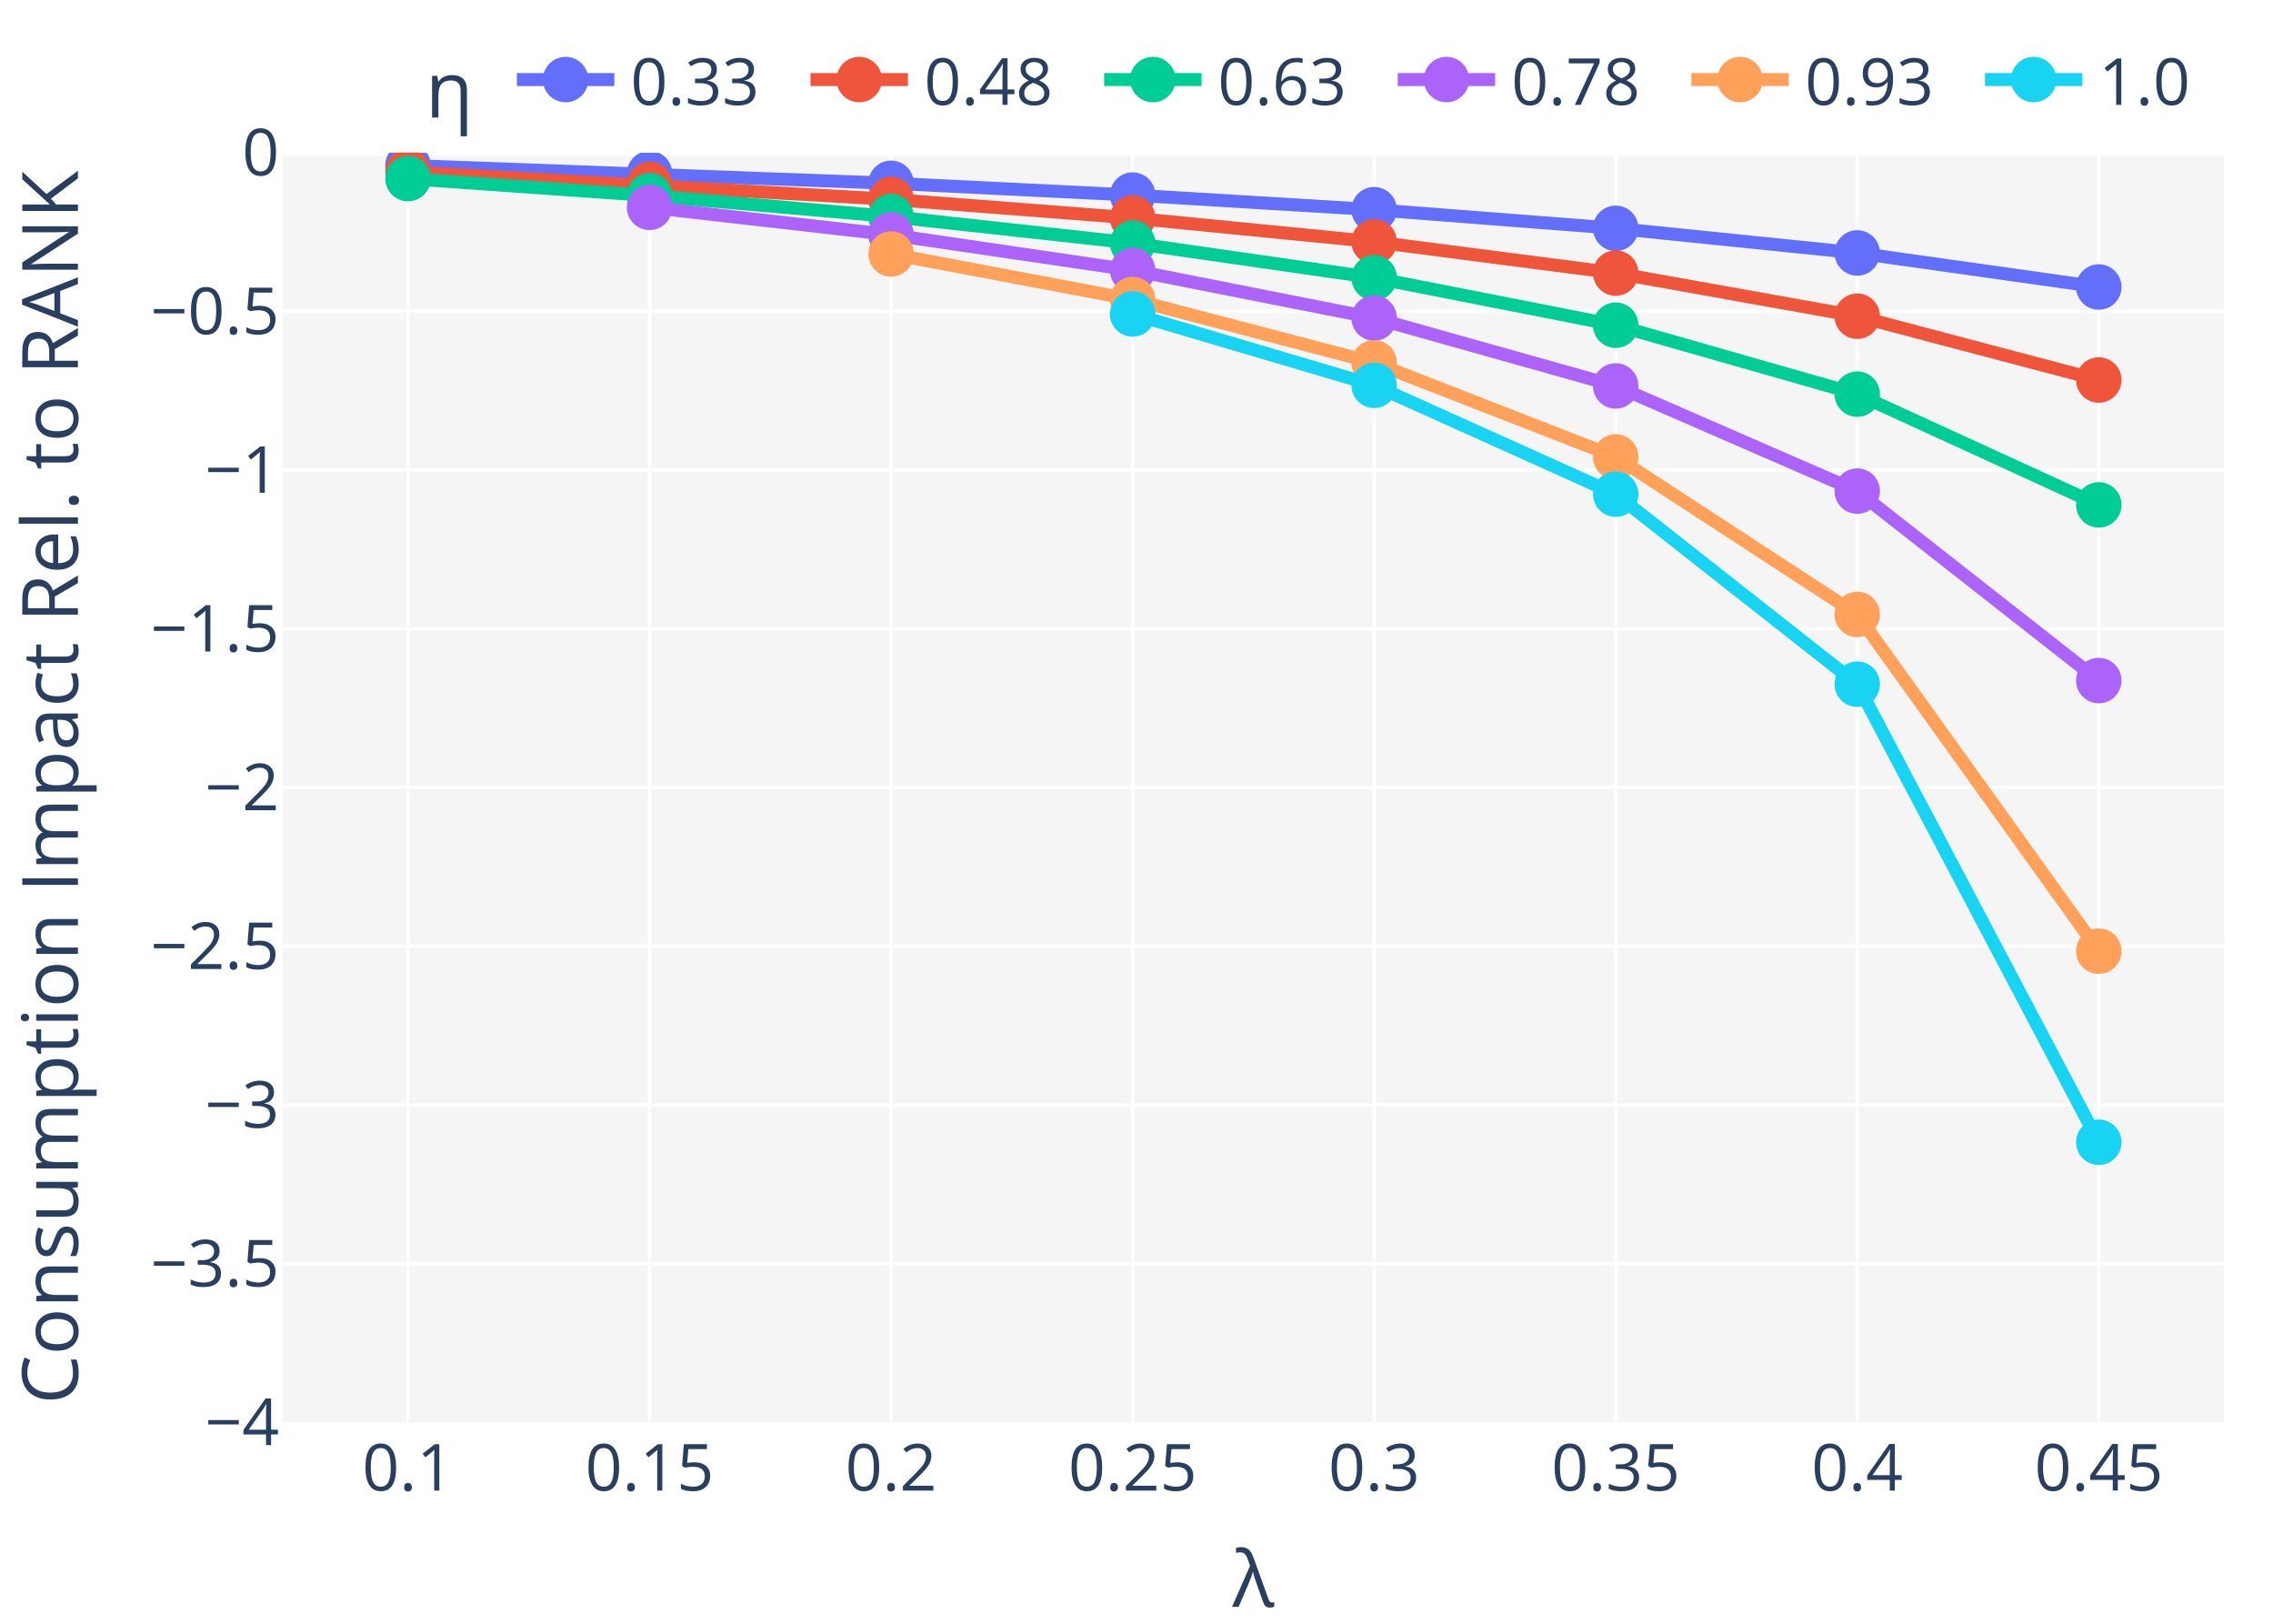
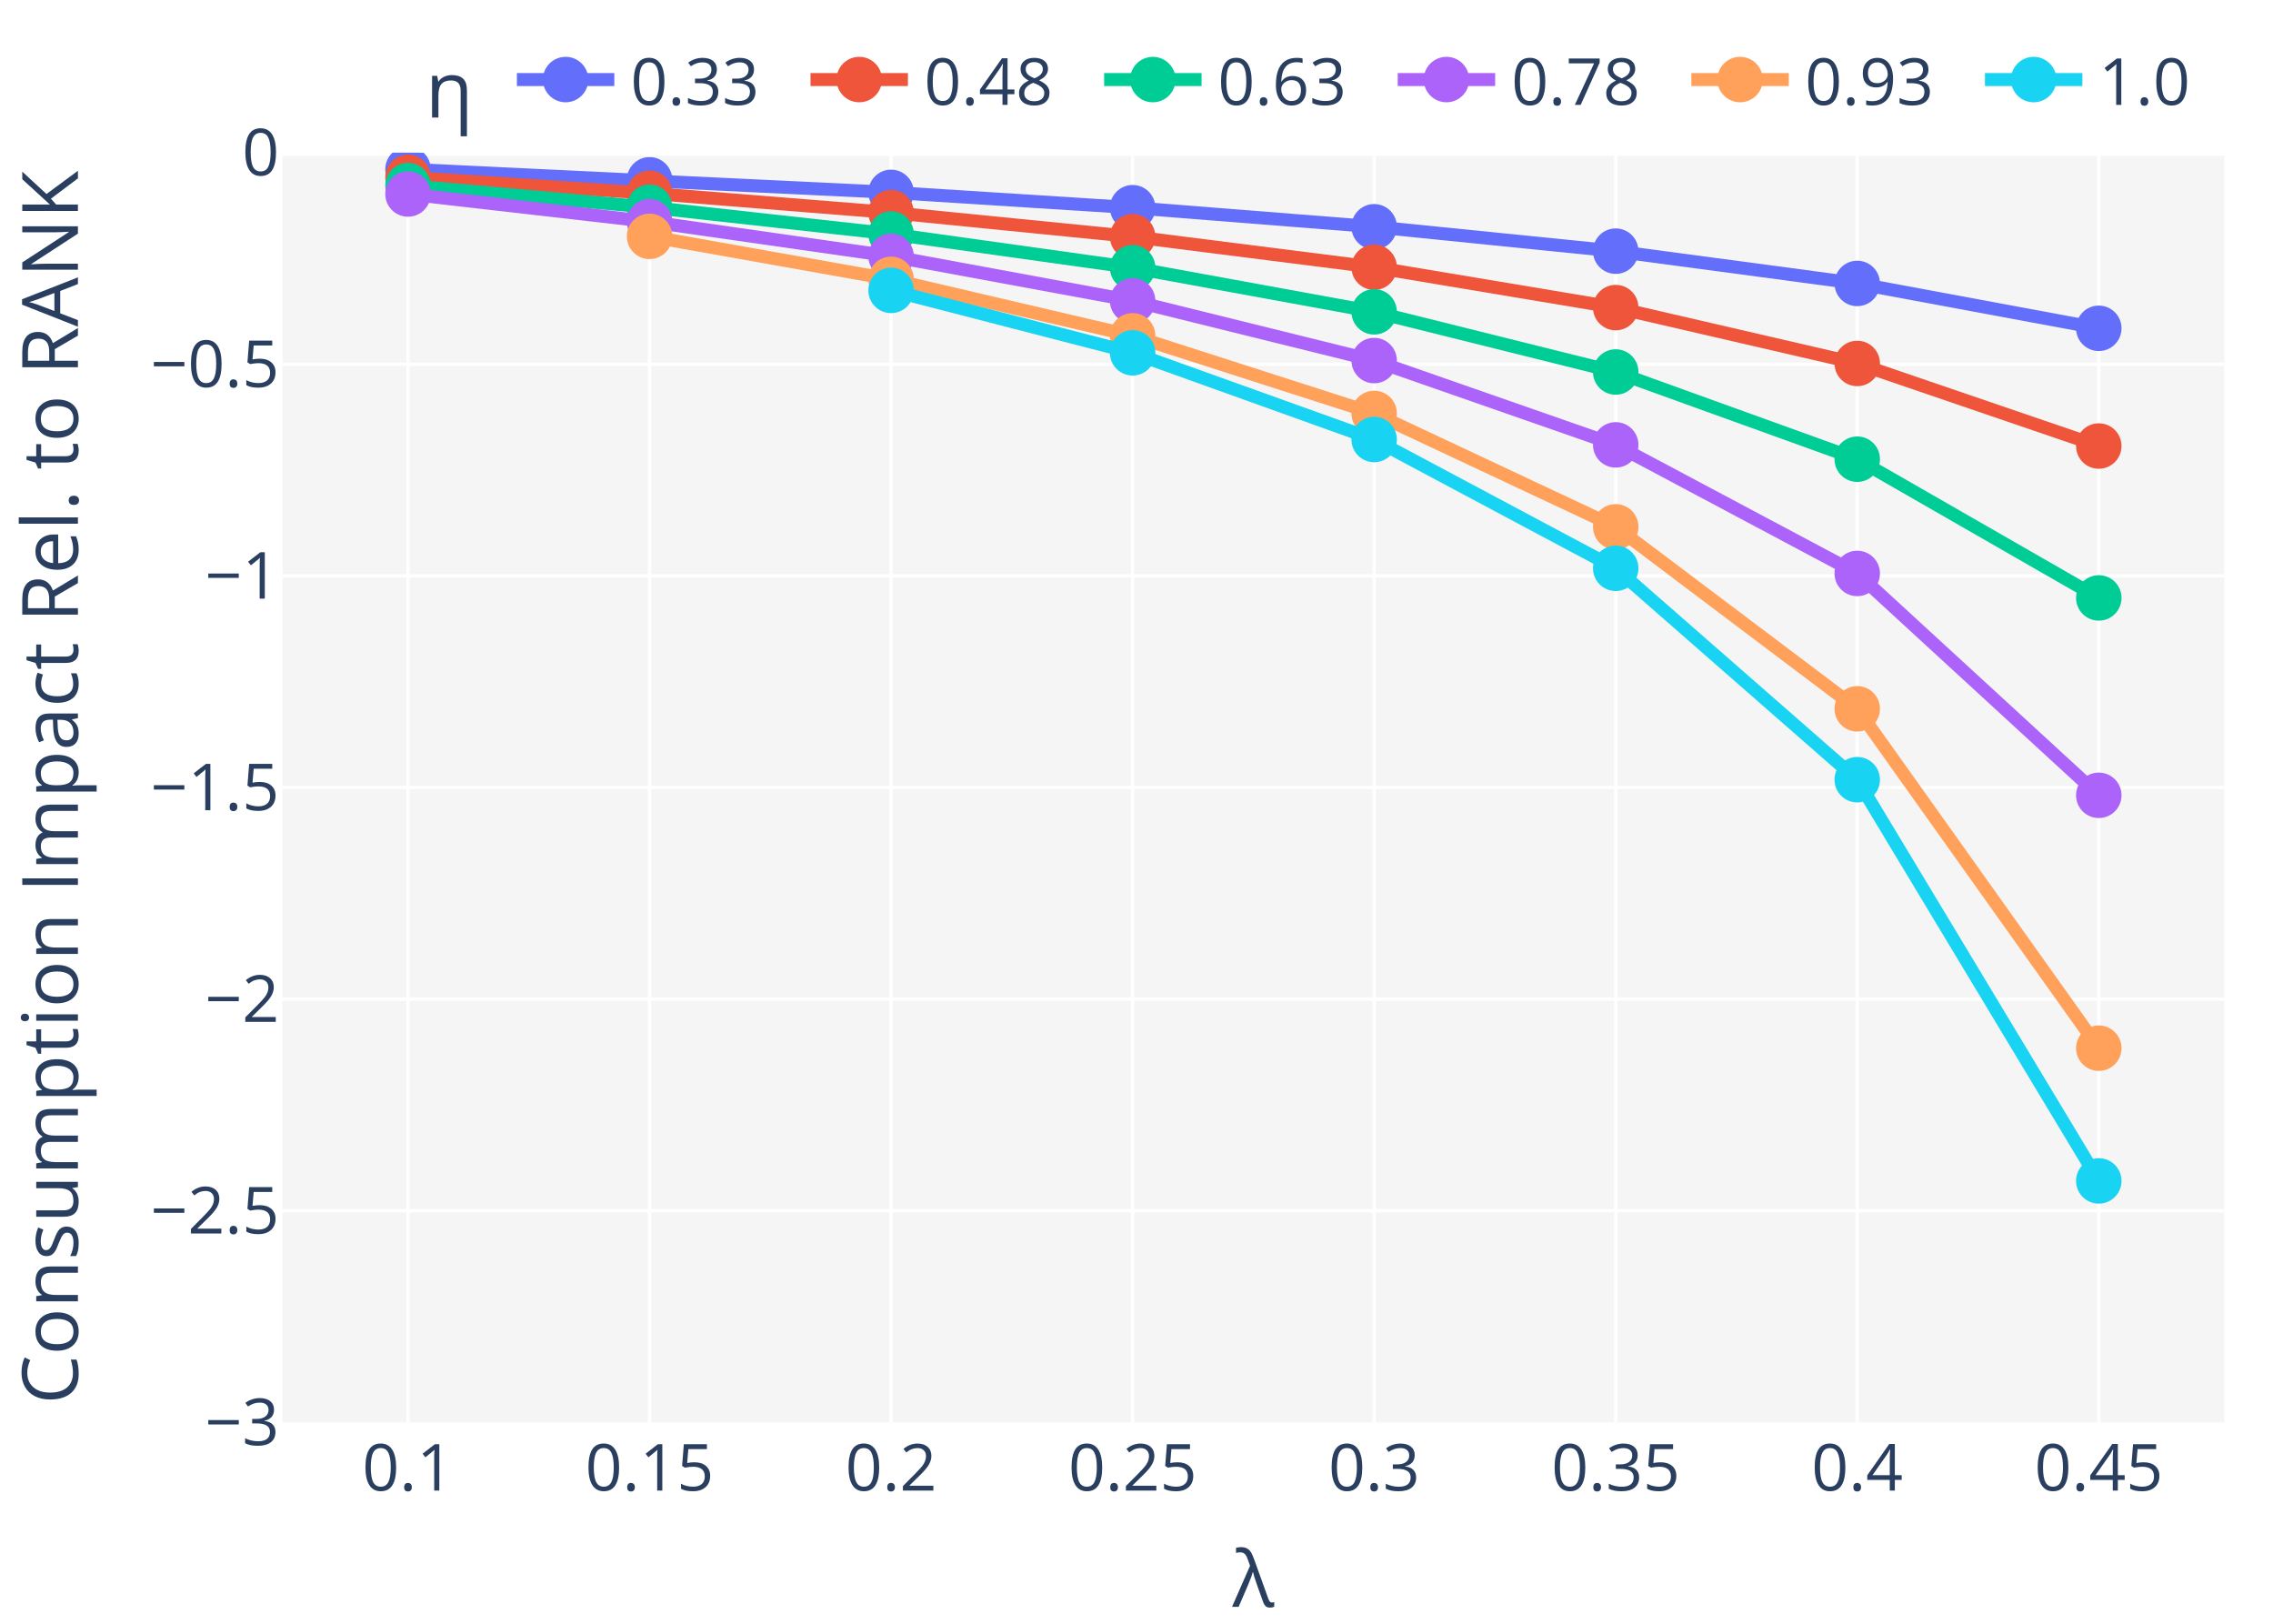
<svg xmlns="http://www.w3.org/2000/svg" class="main-svg" width="700" height="500" style="" viewBox="0 0 700 500">
  <rect x="0" y="0" width="700" height="500" style="fill: rgb(255, 255, 255); fill-opacity: 1;" />
-   <defs id="defs-adca82">
+   <defs id="defs-e9e720">
    <g class="clips">
-       <clipPath id="clipadca82xyplot" class="plotclip">
+       <clipPath id="clipe9e720xyplot" class="plotclip">
        <rect width="598" height="391" />
      </clipPath>
-       <clipPath class="axesclip" id="clipadca82x">
+       <clipPath class="axesclip" id="clipe9e720x">
        <rect x="87" y="0" width="598" height="500" />
      </clipPath>
-       <clipPath class="axesclip" id="clipadca82y">
+       <clipPath class="axesclip" id="clipe9e720y">
        <rect x="0" y="47" width="700" height="391" />
      </clipPath>
-       <clipPath class="axesclip" id="clipadca82xy">
+       <clipPath class="axesclip" id="clipe9e720xy">
        <rect x="87" y="47" width="598" height="391" />
      </clipPath>
    </g>
    <g class="gradients" />
    <g class="patterns" />
  </defs>
  <g class="bglayer">
    <rect class="bg" x="87" y="47" width="598" height="391" style="fill: rgb(245, 245, 245); fill-opacity: 1; stroke-width: 0;" />
  </g>
  <g class="layer-below">
    <g class="imagelayer" />
    <g class="shapelayer" />
  </g>
  <g class="cartesianlayer">
    <g class="subplot xy">
      <g class="layer-subplot">
        <g class="shapelayer" />
        <g class="imagelayer" />
      </g>
      <g class="minor-gridlayer">
        <g class="x" />
        <g class="y" />
      </g>
      <g class="gridlayer">
        <g class="x">
          <path class="xgrid crisp" transform="translate(125.65,0)" d="M0,47v391" style="stroke: rgb(255, 255, 255); stroke-opacity: 1; stroke-width: 1px;" />
          <path class="xgrid crisp" transform="translate(200.04,0)" d="M0,47v391" style="stroke: rgb(255, 255, 255); stroke-opacity: 1; stroke-width: 1px;" />
          <path class="xgrid crisp" transform="translate(274.42,0)" d="M0,47v391" style="stroke: rgb(255, 255, 255); stroke-opacity: 1; stroke-width: 1px;" />
          <path class="xgrid crisp" transform="translate(348.81,0)" d="M0,47v391" style="stroke: rgb(255, 255, 255); stroke-opacity: 1; stroke-width: 1px;" />
          <path class="xgrid crisp" transform="translate(423.19,0)" d="M0,47v391" style="stroke: rgb(255, 255, 255); stroke-opacity: 1; stroke-width: 1px;" />
          <path class="xgrid crisp" transform="translate(497.58,0)" d="M0,47v391" style="stroke: rgb(255, 255, 255); stroke-opacity: 1; stroke-width: 1px;" />
          <path class="xgrid crisp" transform="translate(571.96,0)" d="M0,47v391" style="stroke: rgb(255, 255, 255); stroke-opacity: 1; stroke-width: 1px;" />
          <path class="xgrid crisp" transform="translate(646.35,0)" d="M0,47v391" style="stroke: rgb(255, 255, 255); stroke-opacity: 1; stroke-width: 1px;" />
        </g>
        <g class="y">
-           <path class="ygrid crisp" transform="translate(0,389.13)" d="M87,0h598" style="stroke: rgb(255, 255, 255); stroke-opacity: 1; stroke-width: 1px;" />
-           <path class="ygrid crisp" transform="translate(0,340.25)" d="M87,0h598" style="stroke: rgb(255, 255, 255); stroke-opacity: 1; stroke-width: 1px;" />
-           <path class="ygrid crisp" transform="translate(0,291.38)" d="M87,0h598" style="stroke: rgb(255, 255, 255); stroke-opacity: 1; stroke-width: 1px;" />
+           <path class="ygrid crisp" transform="translate(0,372.83)" d="M87,0h598" style="stroke: rgb(255, 255, 255); stroke-opacity: 1; stroke-width: 1px;" />
+           <path class="ygrid crisp" transform="translate(0,307.67)" d="M87,0h598" style="stroke: rgb(255, 255, 255); stroke-opacity: 1; stroke-width: 1px;" />
          <path class="ygrid crisp" transform="translate(0,242.5)" d="M87,0h598" style="stroke: rgb(255, 255, 255); stroke-opacity: 1; stroke-width: 1px;" />
-           <path class="ygrid crisp" transform="translate(0,193.63)" d="M87,0h598" style="stroke: rgb(255, 255, 255); stroke-opacity: 1; stroke-width: 1px;" />
-           <path class="ygrid crisp" transform="translate(0,144.75)" d="M87,0h598" style="stroke: rgb(255, 255, 255); stroke-opacity: 1; stroke-width: 1px;" />
-           <path class="ygrid crisp" transform="translate(0,95.88)" d="M87,0h598" style="stroke: rgb(255, 255, 255); stroke-opacity: 1; stroke-width: 1px;" />
+           <path class="ygrid crisp" transform="translate(0,177.33)" d="M87,0h598" style="stroke: rgb(255, 255, 255); stroke-opacity: 1; stroke-width: 1px;" />
+           <path class="ygrid crisp" transform="translate(0,112.17)" d="M87,0h598" style="stroke: rgb(255, 255, 255); stroke-opacity: 1; stroke-width: 1px;" />
        </g>
      </g>
      <g class="zerolinelayer">
        <path class="yzl zl crisp" transform="translate(0,47)" d="M87,0h598" style="stroke: rgb(255, 255, 255); stroke-opacity: 1; stroke-width: 2px;" />
      </g>
      <path class="xlines-below" />
      <path class="ylines-below" />
      <g class="overlines-below" />
      <g class="xaxislayer-below" />
      <g class="yaxislayer-below" />
      <g class="overaxes-below" />
-       <g class="plot" transform="translate(87,47)" clip-path="url(#clipadca82xyplot)">
+       <g class="plot" transform="translate(87,47)" clip-path="url(#clipe9e720xyplot)">
        <g class="scatterlayer mlayer">
-           <g class="trace scatter trace3048ac" style="stroke-miterlimit: 2; opacity: 1;">
-             <g class="fills" />
-             <g class="errorbars" />
-             <g class="lines">
-               <path class="js-line" d="M38.65,3.96L187.42,9.44L261.81,13.07L336.19,17.57L410.58,23.31L484.96,30.89L559.35,41.38" style="vector-effect: non-scaling-stroke; fill: none; stroke: rgb(99, 110, 250); stroke-opacity: 1; stroke-width: 4px; opacity: 1;" />
-             </g>
-             <g class="points">
-               <path class="point" transform="translate(38.65,3.96)" d="M7,0A7,7 0 1,1 0,-7A7,7 0 0,1 7,0Z" style="opacity: 1; stroke-width: 0px; fill: rgb(99, 110, 250); fill-opacity: 1;" />
-               <path class="point" transform="translate(113.04,6.46)" d="M7,0A7,7 0 1,1 0,-7A7,7 0 0,1 7,0Z" style="opacity: 1; stroke-width: 0px; fill: rgb(99, 110, 250); fill-opacity: 1;" />
-               <path class="point" transform="translate(187.42,9.44)" d="M7,0A7,7 0 1,1 0,-7A7,7 0 0,1 7,0Z" style="opacity: 1; stroke-width: 0px; fill: rgb(99, 110, 250); fill-opacity: 1;" />
-               <path class="point" transform="translate(261.81,13.07)" d="M7,0A7,7 0 1,1 0,-7A7,7 0 0,1 7,0Z" style="opacity: 1; stroke-width: 0px; fill: rgb(99, 110, 250); fill-opacity: 1;" />
-               <path class="point" transform="translate(336.19,17.57)" d="M7,0A7,7 0 1,1 0,-7A7,7 0 0,1 7,0Z" style="opacity: 1; stroke-width: 0px; fill: rgb(99, 110, 250); fill-opacity: 1;" />
-               <path class="point" transform="translate(410.58,23.31)" d="M7,0A7,7 0 1,1 0,-7A7,7 0 0,1 7,0Z" style="opacity: 1; stroke-width: 0px; fill: rgb(99, 110, 250); fill-opacity: 1;" />
-               <path class="point" transform="translate(484.96,30.89)" d="M7,0A7,7 0 1,1 0,-7A7,7 0 0,1 7,0Z" style="opacity: 1; stroke-width: 0px; fill: rgb(99, 110, 250); fill-opacity: 1;" />
-               <path class="point" transform="translate(559.35,41.38)" d="M7,0A7,7 0 1,1 0,-7A7,7 0 0,1 7,0Z" style="opacity: 1; stroke-width: 0px; fill: rgb(99, 110, 250); fill-opacity: 1;" />
-             </g>
-             <g class="text" />
-           </g>
-           <g class="trace scatter trace968468" style="stroke-miterlimit: 2; opacity: 1;">
-             <g class="fills" />
-             <g class="errorbars" />
-             <g class="lines">
-               <path class="js-line" d="M38.65,5.93L187.42,14.39L261.81,20.14L336.19,27.45L410.58,37.08L484.96,50.38L559.35,70.02" style="vector-effect: non-scaling-stroke; fill: none; stroke: rgb(239, 85, 59); stroke-opacity: 1; stroke-width: 4px; opacity: 1;" />
-             </g>
-             <g class="points">
-               <path class="point" transform="translate(38.65,5.93)" d="M7,0A7,7 0 1,1 0,-7A7,7 0 0,1 7,0Z" style="opacity: 1; stroke-width: 0px; fill: rgb(239, 85, 59); fill-opacity: 1;" />
-               <path class="point" transform="translate(113.04,9.76)" d="M7,0A7,7 0 1,1 0,-7A7,7 0 0,1 7,0Z" style="opacity: 1; stroke-width: 0px; fill: rgb(239, 85, 59); fill-opacity: 1;" />
-               <path class="point" transform="translate(187.42,14.39)" d="M7,0A7,7 0 1,1 0,-7A7,7 0 0,1 7,0Z" style="opacity: 1; stroke-width: 0px; fill: rgb(239, 85, 59); fill-opacity: 1;" />
-               <path class="point" transform="translate(261.81,20.14)" d="M7,0A7,7 0 1,1 0,-7A7,7 0 0,1 7,0Z" style="opacity: 1; stroke-width: 0px; fill: rgb(239, 85, 59); fill-opacity: 1;" />
-               <path class="point" transform="translate(336.19,27.45)" d="M7,0A7,7 0 1,1 0,-7A7,7 0 0,1 7,0Z" style="opacity: 1; stroke-width: 0px; fill: rgb(239, 85, 59); fill-opacity: 1;" />
-               <path class="point" transform="translate(410.58,37.08)" d="M7,0A7,7 0 1,1 0,-7A7,7 0 0,1 7,0Z" style="opacity: 1; stroke-width: 0px; fill: rgb(239, 85, 59); fill-opacity: 1;" />
-               <path class="point" transform="translate(484.96,50.38)" d="M7,0A7,7 0 1,1 0,-7A7,7 0 0,1 7,0Z" style="opacity: 1; stroke-width: 0px; fill: rgb(239, 85, 59); fill-opacity: 1;" />
-               <path class="point" transform="translate(559.35,70.02)" d="M7,0A7,7 0 1,1 0,-7A7,7 0 0,1 7,0Z" style="opacity: 1; stroke-width: 0px; fill: rgb(239, 85, 59); fill-opacity: 1;" />
-             </g>
-             <g class="text" />
-           </g>
-           <g class="trace scatter trace083e2a" style="stroke-miterlimit: 2; opacity: 1;">
-             <g class="fills" />
-             <g class="errorbars" />
-             <g class="lines">
-               <path class="js-line" d="M38.65,7.99L113.04,13.23L187.42,19.69L261.81,27.86L336.19,38.54L410.58,53.14L484.96,74.37L559.35,108.47" style="vector-effect: non-scaling-stroke; fill: none; stroke: rgb(0, 204, 150); stroke-opacity: 1; stroke-width: 4px; opacity: 1;" />
-             </g>
-             <g class="points">
-               <path class="point" transform="translate(38.65,7.99)" d="M7,0A7,7 0 1,1 0,-7A7,7 0 0,1 7,0Z" style="opacity: 1; stroke-width: 0px; fill: rgb(0, 204, 150); fill-opacity: 1;" />
-               <path class="point" transform="translate(113.04,13.23)" d="M7,0A7,7 0 1,1 0,-7A7,7 0 0,1 7,0Z" style="opacity: 1; stroke-width: 0px; fill: rgb(0, 204, 150); fill-opacity: 1;" />
-               <path class="point" transform="translate(187.42,19.69)" d="M7,0A7,7 0 1,1 0,-7A7,7 0 0,1 7,0Z" style="opacity: 1; stroke-width: 0px; fill: rgb(0, 204, 150); fill-opacity: 1;" />
-               <path class="point" transform="translate(261.81,27.86)" d="M7,0A7,7 0 1,1 0,-7A7,7 0 0,1 7,0Z" style="opacity: 1; stroke-width: 0px; fill: rgb(0, 204, 150); fill-opacity: 1;" />
-               <path class="point" transform="translate(336.19,38.54)" d="M7,0A7,7 0 1,1 0,-7A7,7 0 0,1 7,0Z" style="opacity: 1; stroke-width: 0px; fill: rgb(0, 204, 150); fill-opacity: 1;" />
-               <path class="point" transform="translate(410.58,53.14)" d="M7,0A7,7 0 1,1 0,-7A7,7 0 0,1 7,0Z" style="opacity: 1; stroke-width: 0px; fill: rgb(0, 204, 150); fill-opacity: 1;" />
-               <path class="point" transform="translate(484.96,74.37)" d="M7,0A7,7 0 1,1 0,-7A7,7 0 0,1 7,0Z" style="opacity: 1; stroke-width: 0px; fill: rgb(0, 204, 150); fill-opacity: 1;" />
-               <path class="point" transform="translate(559.35,108.47)" d="M7,0A7,7 0 1,1 0,-7A7,7 0 0,1 7,0Z" style="opacity: 1; stroke-width: 0px; fill: rgb(0, 204, 150); fill-opacity: 1;" />
-             </g>
-             <g class="text" />
-           </g>
-           <g class="trace scatter traceb967f5" style="stroke-miterlimit: 2; opacity: 1;">
-             <g class="fills" />
-             <g class="errorbars" />
-             <g class="lines">
-               <path class="js-line" d="M113.04,16.84L187.42,25.3L261.81,36.23L336.19,50.93L410.58,71.84L484.96,104.23L559.35,162.57" style="vector-effect: non-scaling-stroke; fill: none; stroke: rgb(171, 99, 250); stroke-opacity: 1; stroke-width: 4px; opacity: 1;" />
-             </g>
-             <g class="points">
-               <path class="point" transform="translate(113.04,16.84)" d="M7,0A7,7 0 1,1 0,-7A7,7 0 0,1 7,0Z" style="opacity: 1; stroke-width: 0px; fill: rgb(171, 99, 250); fill-opacity: 1;" />
-               <path class="point" transform="translate(187.42,25.3)" d="M7,0A7,7 0 1,1 0,-7A7,7 0 0,1 7,0Z" style="opacity: 1; stroke-width: 0px; fill: rgb(171, 99, 250); fill-opacity: 1;" />
-               <path class="point" transform="translate(261.81,36.23)" d="M7,0A7,7 0 1,1 0,-7A7,7 0 0,1 7,0Z" style="opacity: 1; stroke-width: 0px; fill: rgb(171, 99, 250); fill-opacity: 1;" />
-               <path class="point" transform="translate(336.19,50.93)" d="M7,0A7,7 0 1,1 0,-7A7,7 0 0,1 7,0Z" style="opacity: 1; stroke-width: 0px; fill: rgb(171, 99, 250); fill-opacity: 1;" />
-               <path class="point" transform="translate(410.58,71.84)" d="M7,0A7,7 0 1,1 0,-7A7,7 0 0,1 7,0Z" style="opacity: 1; stroke-width: 0px; fill: rgb(171, 99, 250); fill-opacity: 1;" />
-               <path class="point" transform="translate(484.96,104.23)" d="M7,0A7,7 0 1,1 0,-7A7,7 0 0,1 7,0Z" style="opacity: 1; stroke-width: 0px; fill: rgb(171, 99, 250); fill-opacity: 1;" />
-               <path class="point" transform="translate(559.35,162.57)" d="M7,0A7,7 0 1,1 0,-7A7,7 0 0,1 7,0Z" style="opacity: 1; stroke-width: 0px; fill: rgb(171, 99, 250); fill-opacity: 1;" />
-             </g>
-             <g class="text" />
-           </g>
-           <g class="trace scatter trace9f2064" style="stroke-miterlimit: 2; opacity: 1;">
-             <g class="fills" />
-             <g class="errorbars" />
-             <g class="lines">
-               <path class="js-line" d="M187.42,31.21L261.81,45.24L336.19,64.71L410.58,93.7L484.96,142.2L559.35,245.89" style="vector-effect: non-scaling-stroke; fill: none; stroke: rgb(255, 161, 90); stroke-opacity: 1; stroke-width: 4px; opacity: 1;" />
-             </g>
-             <g class="points">
-               <path class="point" transform="translate(187.42,31.21)" d="M7,0A7,7 0 1,1 0,-7A7,7 0 0,1 7,0Z" style="opacity: 1; stroke-width: 0px; fill: rgb(255, 161, 90); fill-opacity: 1;" />
-               <path class="point" transform="translate(261.81,45.24)" d="M7,0A7,7 0 1,1 0,-7A7,7 0 0,1 7,0Z" style="opacity: 1; stroke-width: 0px; fill: rgb(255, 161, 90); fill-opacity: 1;" />
-               <path class="point" transform="translate(336.19,64.71)" d="M7,0A7,7 0 1,1 0,-7A7,7 0 0,1 7,0Z" style="opacity: 1; stroke-width: 0px; fill: rgb(255, 161, 90); fill-opacity: 1;" />
-               <path class="point" transform="translate(410.58,93.7)" d="M7,0A7,7 0 1,1 0,-7A7,7 0 0,1 7,0Z" style="opacity: 1; stroke-width: 0px; fill: rgb(255, 161, 90); fill-opacity: 1;" />
-               <path class="point" transform="translate(484.96,142.2)" d="M7,0A7,7 0 1,1 0,-7A7,7 0 0,1 7,0Z" style="opacity: 1; stroke-width: 0px; fill: rgb(255, 161, 90); fill-opacity: 1;" />
-               <path class="point" transform="translate(559.35,245.89)" d="M7,0A7,7 0 1,1 0,-7A7,7 0 0,1 7,0Z" style="opacity: 1; stroke-width: 0px; fill: rgb(255, 161, 90); fill-opacity: 1;" />
-             </g>
-             <g class="text" />
-           </g>
-           <g class="trace scatter trace18c919" style="stroke-miterlimit: 2; opacity: 1;">
-             <g class="fills" />
-             <g class="errorbars" />
-             <g class="lines">
-               <path class="js-line" d="M261.81,49.68L336.19,71.66L410.58,105.17L484.96,163.68L559.35,304.74" style="vector-effect: non-scaling-stroke; fill: none; stroke: rgb(25, 211, 243); stroke-opacity: 1; stroke-width: 4px; opacity: 1;" />
-             </g>
-             <g class="points">
-               <path class="point" transform="translate(261.81,49.68)" d="M7,0A7,7 0 1,1 0,-7A7,7 0 0,1 7,0Z" style="opacity: 1; stroke-width: 0px; fill: rgb(25, 211, 243); fill-opacity: 1;" />
-               <path class="point" transform="translate(336.19,71.66)" d="M7,0A7,7 0 1,1 0,-7A7,7 0 0,1 7,0Z" style="opacity: 1; stroke-width: 0px; fill: rgb(25, 211, 243); fill-opacity: 1;" />
-               <path class="point" transform="translate(410.58,105.17)" d="M7,0A7,7 0 1,1 0,-7A7,7 0 0,1 7,0Z" style="opacity: 1; stroke-width: 0px; fill: rgb(25, 211, 243); fill-opacity: 1;" />
-               <path class="point" transform="translate(484.96,163.68)" d="M7,0A7,7 0 1,1 0,-7A7,7 0 0,1 7,0Z" style="opacity: 1; stroke-width: 0px; fill: rgb(25, 211, 243); fill-opacity: 1;" />
-               <path class="point" transform="translate(559.35,304.74)" d="M7,0A7,7 0 1,1 0,-7A7,7 0 0,1 7,0Z" style="opacity: 1; stroke-width: 0px; fill: rgb(25, 211, 243); fill-opacity: 1;" />
+           <g class="trace scatter tracec82ef1" style="stroke-miterlimit: 2; opacity: 1;">
+             <g class="fills" />
+             <g class="errorbars" />
+             <g class="lines">
+               <path class="js-line" d="M38.65,5.12L187.42,12.24L261.81,16.96L336.19,22.83L410.58,30.34L484.96,40.28L559.35,54.1" style="vector-effect: non-scaling-stroke; fill: none; stroke: rgb(99, 110, 250); stroke-opacity: 1; stroke-width: 4px; opacity: 1;" />
+             </g>
+             <g class="points">
+               <path class="point" transform="translate(38.65,5.12)" d="M7,0A7,7 0 1,1 0,-7A7,7 0 0,1 7,0Z" style="opacity: 1; stroke-width: 0px; fill: rgb(99, 110, 250); fill-opacity: 1;" />
+               <path class="point" transform="translate(113.04,8.37)" d="M7,0A7,7 0 1,1 0,-7A7,7 0 0,1 7,0Z" style="opacity: 1; stroke-width: 0px; fill: rgb(99, 110, 250); fill-opacity: 1;" />
+               <path class="point" transform="translate(187.42,12.24)" d="M7,0A7,7 0 1,1 0,-7A7,7 0 0,1 7,0Z" style="opacity: 1; stroke-width: 0px; fill: rgb(99, 110, 250); fill-opacity: 1;" />
+               <path class="point" transform="translate(261.81,16.96)" d="M7,0A7,7 0 1,1 0,-7A7,7 0 0,1 7,0Z" style="opacity: 1; stroke-width: 0px; fill: rgb(99, 110, 250); fill-opacity: 1;" />
+               <path class="point" transform="translate(336.19,22.83)" d="M7,0A7,7 0 1,1 0,-7A7,7 0 0,1 7,0Z" style="opacity: 1; stroke-width: 0px; fill: rgb(99, 110, 250); fill-opacity: 1;" />
+               <path class="point" transform="translate(410.58,30.34)" d="M7,0A7,7 0 1,1 0,-7A7,7 0 0,1 7,0Z" style="opacity: 1; stroke-width: 0px; fill: rgb(99, 110, 250); fill-opacity: 1;" />
+               <path class="point" transform="translate(484.96,40.28)" d="M7,0A7,7 0 1,1 0,-7A7,7 0 0,1 7,0Z" style="opacity: 1; stroke-width: 0px; fill: rgb(99, 110, 250); fill-opacity: 1;" />
+               <path class="point" transform="translate(559.35,54.1)" d="M7,0A7,7 0 1,1 0,-7A7,7 0 0,1 7,0Z" style="opacity: 1; stroke-width: 0px; fill: rgb(99, 110, 250); fill-opacity: 1;" />
+             </g>
+             <g class="text" />
+           </g>
+           <g class="trace scatter trace19ab00" style="stroke-miterlimit: 2; opacity: 1;">
+             <g class="fills" />
+             <g class="errorbars" />
+             <g class="lines">
+               <path class="js-line" d="M38.65,7.61L113.04,12.52L187.42,18.47L261.81,25.87L336.19,35.29L410.58,47.72L484.96,64.92L559.35,90.35" style="vector-effect: non-scaling-stroke; fill: none; stroke: rgb(239, 85, 59); stroke-opacity: 1; stroke-width: 4px; opacity: 1;" />
+             </g>
+             <g class="points">
+               <path class="point" transform="translate(38.65,7.61)" d="M7,0A7,7 0 1,1 0,-7A7,7 0 0,1 7,0Z" style="opacity: 1; stroke-width: 0px; fill: rgb(239, 85, 59); fill-opacity: 1;" />
+               <path class="point" transform="translate(113.04,12.52)" d="M7,0A7,7 0 1,1 0,-7A7,7 0 0,1 7,0Z" style="opacity: 1; stroke-width: 0px; fill: rgb(239, 85, 59); fill-opacity: 1;" />
+               <path class="point" transform="translate(187.42,18.47)" d="M7,0A7,7 0 1,1 0,-7A7,7 0 0,1 7,0Z" style="opacity: 1; stroke-width: 0px; fill: rgb(239, 85, 59); fill-opacity: 1;" />
+               <path class="point" transform="translate(261.81,25.87)" d="M7,0A7,7 0 1,1 0,-7A7,7 0 0,1 7,0Z" style="opacity: 1; stroke-width: 0px; fill: rgb(239, 85, 59); fill-opacity: 1;" />
+               <path class="point" transform="translate(336.19,35.29)" d="M7,0A7,7 0 1,1 0,-7A7,7 0 0,1 7,0Z" style="opacity: 1; stroke-width: 0px; fill: rgb(239, 85, 59); fill-opacity: 1;" />
+               <path class="point" transform="translate(410.58,47.72)" d="M7,0A7,7 0 1,1 0,-7A7,7 0 0,1 7,0Z" style="opacity: 1; stroke-width: 0px; fill: rgb(239, 85, 59); fill-opacity: 1;" />
+               <path class="point" transform="translate(484.96,64.92)" d="M7,0A7,7 0 1,1 0,-7A7,7 0 0,1 7,0Z" style="opacity: 1; stroke-width: 0px; fill: rgb(239, 85, 59); fill-opacity: 1;" />
+               <path class="point" transform="translate(559.35,90.35)" d="M7,0A7,7 0 1,1 0,-7A7,7 0 0,1 7,0Z" style="opacity: 1; stroke-width: 0px; fill: rgb(239, 85, 59); fill-opacity: 1;" />
+             </g>
+             <g class="text" />
+           </g>
+           <g class="trace scatter trace003e6e" style="stroke-miterlimit: 2; opacity: 1;">
+             <g class="fills" />
+             <g class="errorbars" />
+             <g class="lines">
+               <path class="js-line" d="M38.65,10.15L113.04,16.82L187.42,25.04L261.81,35.44L336.19,49.02L410.58,67.55L484.96,94.4L559.35,137.12" style="vector-effect: non-scaling-stroke; fill: none; stroke: rgb(0, 204, 150); stroke-opacity: 1; stroke-width: 4px; opacity: 1;" />
+             </g>
+             <g class="points">
+               <path class="point" transform="translate(38.65,10.15)" d="M7,0A7,7 0 1,1 0,-7A7,7 0 0,1 7,0Z" style="opacity: 1; stroke-width: 0px; fill: rgb(0, 204, 150); fill-opacity: 1;" />
+               <path class="point" transform="translate(113.04,16.82)" d="M7,0A7,7 0 1,1 0,-7A7,7 0 0,1 7,0Z" style="opacity: 1; stroke-width: 0px; fill: rgb(0, 204, 150); fill-opacity: 1;" />
+               <path class="point" transform="translate(187.42,25.04)" d="M7,0A7,7 0 1,1 0,-7A7,7 0 0,1 7,0Z" style="opacity: 1; stroke-width: 0px; fill: rgb(0, 204, 150); fill-opacity: 1;" />
+               <path class="point" transform="translate(261.81,35.44)" d="M7,0A7,7 0 1,1 0,-7A7,7 0 0,1 7,0Z" style="opacity: 1; stroke-width: 0px; fill: rgb(0, 204, 150); fill-opacity: 1;" />
+               <path class="point" transform="translate(336.19,49.02)" d="M7,0A7,7 0 1,1 0,-7A7,7 0 0,1 7,0Z" style="opacity: 1; stroke-width: 0px; fill: rgb(0, 204, 150); fill-opacity: 1;" />
+               <path class="point" transform="translate(410.58,67.55)" d="M7,0A7,7 0 1,1 0,-7A7,7 0 0,1 7,0Z" style="opacity: 1; stroke-width: 0px; fill: rgb(0, 204, 150); fill-opacity: 1;" />
+               <path class="point" transform="translate(484.96,94.4)" d="M7,0A7,7 0 1,1 0,-7A7,7 0 0,1 7,0Z" style="opacity: 1; stroke-width: 0px; fill: rgb(0, 204, 150); fill-opacity: 1;" />
+               <path class="point" transform="translate(559.35,137.12)" d="M7,0A7,7 0 1,1 0,-7A7,7 0 0,1 7,0Z" style="opacity: 1; stroke-width: 0px; fill: rgb(0, 204, 150); fill-opacity: 1;" />
+             </g>
+             <g class="text" />
+           </g>
+           <g class="trace scatter tracea1274b" style="stroke-miterlimit: 2; opacity: 1;">
+             <g class="fills" />
+             <g class="errorbars" />
+             <g class="lines">
+               <path class="js-line" d="M38.65,12.74L113.04,21.25L187.42,31.9L261.81,45.63L336.19,64.03L410.58,89.99L484.96,129.58L559.35,197.9" style="vector-effect: non-scaling-stroke; fill: none; stroke: rgb(171, 99, 250); stroke-opacity: 1; stroke-width: 4px; opacity: 1;" />
+             </g>
+             <g class="points">
+               <path class="point" transform="translate(38.65,12.74)" d="M7,0A7,7 0 1,1 0,-7A7,7 0 0,1 7,0Z" style="opacity: 1; stroke-width: 0px; fill: rgb(171, 99, 250); fill-opacity: 1;" />
+               <path class="point" transform="translate(113.04,21.25)" d="M7,0A7,7 0 1,1 0,-7A7,7 0 0,1 7,0Z" style="opacity: 1; stroke-width: 0px; fill: rgb(171, 99, 250); fill-opacity: 1;" />
+               <path class="point" transform="translate(187.42,31.9)" d="M7,0A7,7 0 1,1 0,-7A7,7 0 0,1 7,0Z" style="opacity: 1; stroke-width: 0px; fill: rgb(171, 99, 250); fill-opacity: 1;" />
+               <path class="point" transform="translate(261.81,45.63)" d="M7,0A7,7 0 1,1 0,-7A7,7 0 0,1 7,0Z" style="opacity: 1; stroke-width: 0px; fill: rgb(171, 99, 250); fill-opacity: 1;" />
+               <path class="point" transform="translate(336.19,64.03)" d="M7,0A7,7 0 1,1 0,-7A7,7 0 0,1 7,0Z" style="opacity: 1; stroke-width: 0px; fill: rgb(171, 99, 250); fill-opacity: 1;" />
+               <path class="point" transform="translate(410.58,89.99)" d="M7,0A7,7 0 1,1 0,-7A7,7 0 0,1 7,0Z" style="opacity: 1; stroke-width: 0px; fill: rgb(171, 99, 250); fill-opacity: 1;" />
+               <path class="point" transform="translate(484.96,129.58)" d="M7,0A7,7 0 1,1 0,-7A7,7 0 0,1 7,0Z" style="opacity: 1; stroke-width: 0px; fill: rgb(171, 99, 250); fill-opacity: 1;" />
+               <path class="point" transform="translate(559.35,197.9)" d="M7,0A7,7 0 1,1 0,-7A7,7 0 0,1 7,0Z" style="opacity: 1; stroke-width: 0px; fill: rgb(171, 99, 250); fill-opacity: 1;" />
+             </g>
+             <g class="text" />
+           </g>
+           <g class="trace scatter traced0cc3e" style="stroke-miterlimit: 2; opacity: 1;">
+             <g class="fills" />
+             <g class="errorbars" />
+             <g class="lines">
+               <path class="js-line" d="M113.04,25.78L187.42,39.02L261.81,56.41L336.19,80.31L410.58,115.23L484.96,171.27L559.35,275.77" style="vector-effect: non-scaling-stroke; fill: none; stroke: rgb(255, 161, 90); stroke-opacity: 1; stroke-width: 4px; opacity: 1;" />
+             </g>
+             <g class="points">
+               <path class="point" transform="translate(113.04,25.78)" d="M7,0A7,7 0 1,1 0,-7A7,7 0 0,1 7,0Z" style="opacity: 1; stroke-width: 0px; fill: rgb(255, 161, 90); fill-opacity: 1;" />
+               <path class="point" transform="translate(187.42,39.02)" d="M7,0A7,7 0 1,1 0,-7A7,7 0 0,1 7,0Z" style="opacity: 1; stroke-width: 0px; fill: rgb(255, 161, 90); fill-opacity: 1;" />
+               <path class="point" transform="translate(261.81,56.41)" d="M7,0A7,7 0 1,1 0,-7A7,7 0 0,1 7,0Z" style="opacity: 1; stroke-width: 0px; fill: rgb(255, 161, 90); fill-opacity: 1;" />
+               <path class="point" transform="translate(336.19,80.31)" d="M7,0A7,7 0 1,1 0,-7A7,7 0 0,1 7,0Z" style="opacity: 1; stroke-width: 0px; fill: rgb(255, 161, 90); fill-opacity: 1;" />
+               <path class="point" transform="translate(410.58,115.23)" d="M7,0A7,7 0 1,1 0,-7A7,7 0 0,1 7,0Z" style="opacity: 1; stroke-width: 0px; fill: rgb(255, 161, 90); fill-opacity: 1;" />
+               <path class="point" transform="translate(484.96,171.27)" d="M7,0A7,7 0 1,1 0,-7A7,7 0 0,1 7,0Z" style="opacity: 1; stroke-width: 0px; fill: rgb(255, 161, 90); fill-opacity: 1;" />
+               <path class="point" transform="translate(559.35,275.77)" d="M7,0A7,7 0 1,1 0,-7A7,7 0 0,1 7,0Z" style="opacity: 1; stroke-width: 0px; fill: rgb(255, 161, 90); fill-opacity: 1;" />
+             </g>
+             <g class="text" />
+           </g>
+           <g class="trace scatter tracebb16a6" style="stroke-miterlimit: 2; opacity: 1;">
+             <g class="fills" />
+             <g class="errorbars" />
+             <g class="lines">
+               <path class="js-line" d="M187.42,42.42L261.81,61.64L336.19,88.34L410.58,128L484.96,193.09L559.35,316.64" style="vector-effect: non-scaling-stroke; fill: none; stroke: rgb(25, 211, 243); stroke-opacity: 1; stroke-width: 4px; opacity: 1;" />
+             </g>
+             <g class="points">
+               <path class="point" transform="translate(187.42,42.42)" d="M7,0A7,7 0 1,1 0,-7A7,7 0 0,1 7,0Z" style="opacity: 1; stroke-width: 0px; fill: rgb(25, 211, 243); fill-opacity: 1;" />
+               <path class="point" transform="translate(261.81,61.64)" d="M7,0A7,7 0 1,1 0,-7A7,7 0 0,1 7,0Z" style="opacity: 1; stroke-width: 0px; fill: rgb(25, 211, 243); fill-opacity: 1;" />
+               <path class="point" transform="translate(336.19,88.34)" d="M7,0A7,7 0 1,1 0,-7A7,7 0 0,1 7,0Z" style="opacity: 1; stroke-width: 0px; fill: rgb(25, 211, 243); fill-opacity: 1;" />
+               <path class="point" transform="translate(410.58,128)" d="M7,0A7,7 0 1,1 0,-7A7,7 0 0,1 7,0Z" style="opacity: 1; stroke-width: 0px; fill: rgb(25, 211, 243); fill-opacity: 1;" />
+               <path class="point" transform="translate(484.96,193.09)" d="M7,0A7,7 0 1,1 0,-7A7,7 0 0,1 7,0Z" style="opacity: 1; stroke-width: 0px; fill: rgb(25, 211, 243); fill-opacity: 1;" />
+               <path class="point" transform="translate(559.35,316.64)" d="M7,0A7,7 0 1,1 0,-7A7,7 0 0,1 7,0Z" style="opacity: 1; stroke-width: 0px; fill: rgb(25, 211, 243); fill-opacity: 1;" />
            </g>
            <g class="text" />
          </g>
        </g>
      </g>
      <g class="overplot" />
      <path class="xlines-above crisp" d="M0,0" style="fill: none;" />
      <path class="ylines-above crisp" d="M0,0" style="fill: none;" />
      <g class="overlines-above" />
      <g class="xaxislayer-above">
        <g class="xtick">
          <text text-anchor="middle" x="0" y="459" transform="translate(125.65,0)" style="font-family: 'Open Sans', verdana, arial, sans-serif; font-size: 20px; fill: rgb(42, 63, 95); fill-opacity: 1; white-space: pre; opacity: 1;">0.1</text>
        </g>
        <g class="xtick">
          <text text-anchor="middle" x="0" y="459" style="font-family: 'Open Sans', verdana, arial, sans-serif; font-size: 20px; fill: rgb(42, 63, 95); fill-opacity: 1; white-space: pre; opacity: 1;" transform="translate(200.04,0)">0.15</text>
        </g>
        <g class="xtick">
          <text text-anchor="middle" x="0" y="459" style="font-family: 'Open Sans', verdana, arial, sans-serif; font-size: 20px; fill: rgb(42, 63, 95); fill-opacity: 1; white-space: pre; opacity: 1;" transform="translate(274.42,0)">0.2</text>
        </g>
        <g class="xtick">
          <text text-anchor="middle" x="0" y="459" style="font-family: 'Open Sans', verdana, arial, sans-serif; font-size: 20px; fill: rgb(42, 63, 95); fill-opacity: 1; white-space: pre; opacity: 1;" transform="translate(348.81,0)">0.25</text>
        </g>
        <g class="xtick">
          <text text-anchor="middle" x="0" y="459" style="font-family: 'Open Sans', verdana, arial, sans-serif; font-size: 20px; fill: rgb(42, 63, 95); fill-opacity: 1; white-space: pre; opacity: 1;" transform="translate(423.19,0)">0.3</text>
        </g>
        <g class="xtick">
          <text text-anchor="middle" x="0" y="459" style="font-family: 'Open Sans', verdana, arial, sans-serif; font-size: 20px; fill: rgb(42, 63, 95); fill-opacity: 1; white-space: pre; opacity: 1;" transform="translate(497.58,0)">0.35</text>
        </g>
        <g class="xtick">
          <text text-anchor="middle" x="0" y="459" style="font-family: 'Open Sans', verdana, arial, sans-serif; font-size: 20px; fill: rgb(42, 63, 95); fill-opacity: 1; white-space: pre; opacity: 1;" transform="translate(571.96,0)">0.4</text>
        </g>
        <g class="xtick">
          <text text-anchor="middle" x="0" y="459" style="font-family: 'Open Sans', verdana, arial, sans-serif; font-size: 20px; fill: rgb(42, 63, 95); fill-opacity: 1; white-space: pre; opacity: 1;" transform="translate(646.35,0)">0.45</text>
        </g>
      </g>
      <g class="yaxislayer-above">
        <g class="ytick">
-           <text text-anchor="end" x="86" y="7" transform="translate(0,438)" style="font-family: 'Open Sans', verdana, arial, sans-serif; font-size: 20px; fill: rgb(42, 63, 95); fill-opacity: 1; white-space: pre; opacity: 1;">−4</text>
-         </g>
-         <g class="ytick">
-           <text text-anchor="end" x="86" y="7" style="font-family: 'Open Sans', verdana, arial, sans-serif; font-size: 20px; fill: rgb(42, 63, 95); fill-opacity: 1; white-space: pre; opacity: 1;" transform="translate(0,389.13)">−3.5</text>
-         </g>
-         <g class="ytick">
-           <text text-anchor="end" x="86" y="7" style="font-family: 'Open Sans', verdana, arial, sans-serif; font-size: 20px; fill: rgb(42, 63, 95); fill-opacity: 1; white-space: pre; opacity: 1;" transform="translate(0,340.25)">−3</text>
-         </g>
-         <g class="ytick">
-           <text text-anchor="end" x="86" y="7" style="font-family: 'Open Sans', verdana, arial, sans-serif; font-size: 20px; fill: rgb(42, 63, 95); fill-opacity: 1; white-space: pre; opacity: 1;" transform="translate(0,291.38)">−2.5</text>
-         </g>
-         <g class="ytick">
-           <text text-anchor="end" x="86" y="7" style="font-family: 'Open Sans', verdana, arial, sans-serif; font-size: 20px; fill: rgb(42, 63, 95); fill-opacity: 1; white-space: pre; opacity: 1;" transform="translate(0,242.5)">−2</text>
-         </g>
-         <g class="ytick">
-           <text text-anchor="end" x="86" y="7" style="font-family: 'Open Sans', verdana, arial, sans-serif; font-size: 20px; fill: rgb(42, 63, 95); fill-opacity: 1; white-space: pre; opacity: 1;" transform="translate(0,193.63)">−1.5</text>
-         </g>
-         <g class="ytick">
-           <text text-anchor="end" x="86" y="7" style="font-family: 'Open Sans', verdana, arial, sans-serif; font-size: 20px; fill: rgb(42, 63, 95); fill-opacity: 1; white-space: pre; opacity: 1;" transform="translate(0,144.75)">−1</text>
-         </g>
-         <g class="ytick">
-           <text text-anchor="end" x="86" y="7" style="font-family: 'Open Sans', verdana, arial, sans-serif; font-size: 20px; fill: rgb(42, 63, 95); fill-opacity: 1; white-space: pre; opacity: 1;" transform="translate(0,95.88)">−0.5</text>
+           <text text-anchor="end" x="86" y="7" transform="translate(0,438)" style="font-family: 'Open Sans', verdana, arial, sans-serif; font-size: 20px; fill: rgb(42, 63, 95); fill-opacity: 1; white-space: pre; opacity: 1;">−3</text>
+         </g>
+         <g class="ytick">
+           <text text-anchor="end" x="86" y="7" style="font-family: 'Open Sans', verdana, arial, sans-serif; font-size: 20px; fill: rgb(42, 63, 95); fill-opacity: 1; white-space: pre; opacity: 1;" transform="translate(0,372.83)">−2.5</text>
+         </g>
+         <g class="ytick">
+           <text text-anchor="end" x="86" y="7" style="font-family: 'Open Sans', verdana, arial, sans-serif; font-size: 20px; fill: rgb(42, 63, 95); fill-opacity: 1; white-space: pre; opacity: 1;" transform="translate(0,307.67)">−2</text>
+         </g>
+         <g class="ytick">
+           <text text-anchor="end" x="86" y="7" style="font-family: 'Open Sans', verdana, arial, sans-serif; font-size: 20px; fill: rgb(42, 63, 95); fill-opacity: 1; white-space: pre; opacity: 1;" transform="translate(0,242.5)">−1.5</text>
+         </g>
+         <g class="ytick">
+           <text text-anchor="end" x="86" y="7" style="font-family: 'Open Sans', verdana, arial, sans-serif; font-size: 20px; fill: rgb(42, 63, 95); fill-opacity: 1; white-space: pre; opacity: 1;" transform="translate(0,177.33)">−1</text>
+         </g>
+         <g class="ytick">
+           <text text-anchor="end" x="86" y="7" style="font-family: 'Open Sans', verdana, arial, sans-serif; font-size: 20px; fill: rgb(42, 63, 95); fill-opacity: 1; white-space: pre; opacity: 1;" transform="translate(0,112.17)">−0.5</text>
        </g>
        <g class="ytick">
          <text text-anchor="end" x="86" y="7" style="font-family: 'Open Sans', verdana, arial, sans-serif; font-size: 20px; fill: rgb(42, 63, 95); fill-opacity: 1; white-space: pre; opacity: 1;" transform="translate(0,47)">0</text>
        </g>
      </g>
      <g class="overaxes-above" />
    </g>
  </g>
  <g class="polarlayer" />
  <g class="smithlayer" />
  <g class="ternarylayer" />
  <g class="geolayer" />
  <g class="funnelarealayer" />
  <g class="pielayer" />
  <g class="iciclelayer" />
  <g class="treemaplayer" />
  <g class="sunburstlayer" />
  <g class="glimages" />
-   <defs id="topdefs-adca82">
+   <defs id="topdefs-e9e720">
    <g class="clips" />
-     <clipPath id="legendadca82">
+     <clipPath id="legende9e720">
      <rect width="556" height="42" x="0" y="0" />
    </clipPath>
  </defs>
  <g class="layer-above">
    <g class="imagelayer" />
    <g class="shapelayer" />
  </g>
  <g class="infolayer">
    <g class="legend" pointer-events="all" transform="translate(129,5)">
      <rect class="bg" shape-rendering="crispEdges" width="556" height="42" x="0" y="0" style="stroke: rgb(68, 68, 68); stroke-opacity: 1; fill: rgb(255, 255, 255); fill-opacity: 1; stroke-width: 0px;" />
-       <g class="scrollbox" transform="" clip-path="url(#legendadca82)">
+       <g class="scrollbox" transform="" clip-path="url(#legende9e720)">
        <text class="legendtitletext" text-anchor="start" x="2" y="31.2" style="font-family: 'Open Sans', verdana, arial, sans-serif; font-size: 24px; fill: rgb(42, 63, 95); fill-opacity: 1; white-space: pre;">η</text>
        <g class="groups" transform="">
          <g class="traces" transform="translate(25.1875,19.5)" style="opacity: 1;">
            <text class="legendtext" text-anchor="start" x="40" y="7.8" style="font-family: 'Open Sans', verdana, arial, sans-serif; font-size: 20px; fill: rgb(42, 63, 95); fill-opacity: 1; white-space: pre;">0.33</text>
            <g class="layers" style="opacity: 1;">
              <g class="legendfill" />
              <g class="legendlines">
                <path class="js-line" d="M5,0h30" style="fill: none; stroke: rgb(99, 110, 250); stroke-opacity: 1; stroke-width: 4px;" />
              </g>
              <g class="legendsymbols">
                <g class="legendpoints">
                  <path class="scatterpts" transform="translate(20,0)" d="M7,0A7,7 0 1,1 0,-7A7,7 0 0,1 7,0Z" style="opacity: 1; stroke-width: 0px; fill: rgb(99, 110, 250); fill-opacity: 1;" />
                </g>
              </g>
            </g>
            <rect class="legendtoggle" x="0" y="-14.5" width="87.922" height="29" style="fill: rgb(0, 0, 0); fill-opacity: 0;" />
          </g>
        </g>
        <g class="groups" transform="translate(90.42188,0)">
          <g class="traces" transform="translate(25.1875,19.5)" style="opacity: 1;">
            <text class="legendtext" text-anchor="start" x="40" y="7.8" style="font-family: 'Open Sans', verdana, arial, sans-serif; font-size: 20px; fill: rgb(42, 63, 95); fill-opacity: 1; white-space: pre;">0.48</text>
            <g class="layers" style="opacity: 1;">
              <g class="legendfill" />
              <g class="legendlines">
                <path class="js-line" d="M5,0h30" style="fill: none; stroke: rgb(239, 85, 59); stroke-opacity: 1; stroke-width: 4px;" />
              </g>
              <g class="legendsymbols">
                <g class="legendpoints">
                  <path class="scatterpts" transform="translate(20,0)" d="M7,0A7,7 0 1,1 0,-7A7,7 0 0,1 7,0Z" style="opacity: 1; stroke-width: 0px; fill: rgb(239, 85, 59); fill-opacity: 1;" />
                </g>
              </g>
            </g>
            <rect class="legendtoggle" x="0" y="-14.5" width="87.922" height="29" style="fill: rgb(0, 0, 0); fill-opacity: 0;" />
          </g>
        </g>
        <g class="groups" transform="translate(180.8438,0)">
          <g class="traces" transform="translate(25.1875,19.5)" style="opacity: 1;">
            <text class="legendtext" text-anchor="start" x="40" y="7.8" style="font-family: 'Open Sans', verdana, arial, sans-serif; font-size: 20px; fill: rgb(42, 63, 95); fill-opacity: 1; white-space: pre;">0.63</text>
            <g class="layers" style="opacity: 1;">
              <g class="legendfill" />
              <g class="legendlines">
                <path class="js-line" d="M5,0h30" style="fill: none; stroke: rgb(0, 204, 150); stroke-opacity: 1; stroke-width: 4px;" />
              </g>
              <g class="legendsymbols">
                <g class="legendpoints">
                  <path class="scatterpts" transform="translate(20,0)" d="M7,0A7,7 0 1,1 0,-7A7,7 0 0,1 7,0Z" style="opacity: 1; stroke-width: 0px; fill: rgb(0, 204, 150); fill-opacity: 1;" />
                </g>
              </g>
            </g>
            <rect class="legendtoggle" x="0" y="-14.5" width="87.922" height="29" style="fill: rgb(0, 0, 0); fill-opacity: 0;" />
          </g>
        </g>
        <g class="groups" transform="translate(271.2656,0)">
          <g class="traces" transform="translate(25.1875,19.5)" style="opacity: 1;">
            <text class="legendtext" text-anchor="start" x="40" y="7.8" style="font-family: 'Open Sans', verdana, arial, sans-serif; font-size: 20px; fill: rgb(42, 63, 95); fill-opacity: 1; white-space: pre;">0.78</text>
            <g class="layers" style="opacity: 1;">
              <g class="legendfill" />
              <g class="legendlines">
                <path class="js-line" d="M5,0h30" style="fill: none; stroke: rgb(171, 99, 250); stroke-opacity: 1; stroke-width: 4px;" />
              </g>
              <g class="legendsymbols">
                <g class="legendpoints">
                  <path class="scatterpts" transform="translate(20,0)" d="M7,0A7,7 0 1,1 0,-7A7,7 0 0,1 7,0Z" style="opacity: 1; stroke-width: 0px; fill: rgb(171, 99, 250); fill-opacity: 1;" />
                </g>
              </g>
            </g>
            <rect class="legendtoggle" x="0" y="-14.5" width="87.922" height="29" style="fill: rgb(0, 0, 0); fill-opacity: 0;" />
          </g>
        </g>
        <g class="groups" transform="translate(361.6875,0)">
          <g class="traces" transform="translate(25.1875,19.5)" style="opacity: 1;">
            <text class="legendtext" text-anchor="start" x="40" y="7.8" style="font-family: 'Open Sans', verdana, arial, sans-serif; font-size: 20px; fill: rgb(42, 63, 95); fill-opacity: 1; white-space: pre;">0.93</text>
            <g class="layers" style="opacity: 1;">
              <g class="legendfill" />
              <g class="legendlines">
                <path class="js-line" d="M5,0h30" style="fill: none; stroke: rgb(255, 161, 90); stroke-opacity: 1; stroke-width: 4px;" />
              </g>
              <g class="legendsymbols">
                <g class="legendpoints">
                  <path class="scatterpts" transform="translate(20,0)" d="M7,0A7,7 0 1,1 0,-7A7,7 0 0,1 7,0Z" style="opacity: 1; stroke-width: 0px; fill: rgb(255, 161, 90); fill-opacity: 1;" />
                </g>
              </g>
            </g>
            <rect class="legendtoggle" x="0" y="-14.5" width="87.922" height="29" style="fill: rgb(0, 0, 0); fill-opacity: 0;" />
          </g>
        </g>
        <g class="groups" transform="translate(452.1094,0)">
          <g class="traces" transform="translate(25.1875,19.5)" style="opacity: 1;">
            <text class="legendtext" text-anchor="start" x="40" y="7.8" style="font-family: 'Open Sans', verdana, arial, sans-serif; font-size: 20px; fill: rgb(42, 63, 95); fill-opacity: 1; white-space: pre;">1.0</text>
            <g class="layers" style="opacity: 1;">
              <g class="legendfill" />
              <g class="legendlines">
                <path class="js-line" d="M5,0h30" style="fill: none; stroke: rgb(25, 211, 243); stroke-opacity: 1; stroke-width: 4px;" />
              </g>
              <g class="legendsymbols">
                <g class="legendpoints">
                  <path class="scatterpts" transform="translate(20,0)" d="M7,0A7,7 0 1,1 0,-7A7,7 0 0,1 7,0Z" style="opacity: 1; stroke-width: 0px; fill: rgb(25, 211, 243); fill-opacity: 1;" />
                </g>
              </g>
            </g>
            <rect class="legendtoggle" x="0" y="-14.5" width="75.219" height="29" style="fill: rgb(0, 0, 0); fill-opacity: 0;" />
          </g>
        </g>
      </g>
      <rect class="scrollbar" rx="20" ry="3" width="0" height="0" x="0" y="0" style="fill: rgb(128, 139, 164); fill-opacity: 1;" />
    </g>
    <g class="g-gtitle" />
    <g class="g-xtitle">
      <text class="xtitle" x="386" y="494.8" text-anchor="middle" style="font-family: 'Open Sans', verdana, arial, sans-serif; font-size: 24px; fill: rgb(42, 63, 95); opacity: 1; font-weight: normal; white-space: pre;">λ</text>
    </g>
    <g class="g-ytitle" transform="translate(18.87793,0)">
      <text class="ytitle" transform="rotate(-90,5.121875,242.5)" x="5.122" y="242.5" text-anchor="middle" style="font-family: 'Open Sans', verdana, arial, sans-serif; font-size: 24px; fill: rgb(42, 63, 95); opacity: 1; font-weight: normal; white-space: pre;">Consumption Impact Rel. to RANK</text>
    </g>
  </g>
</svg>
